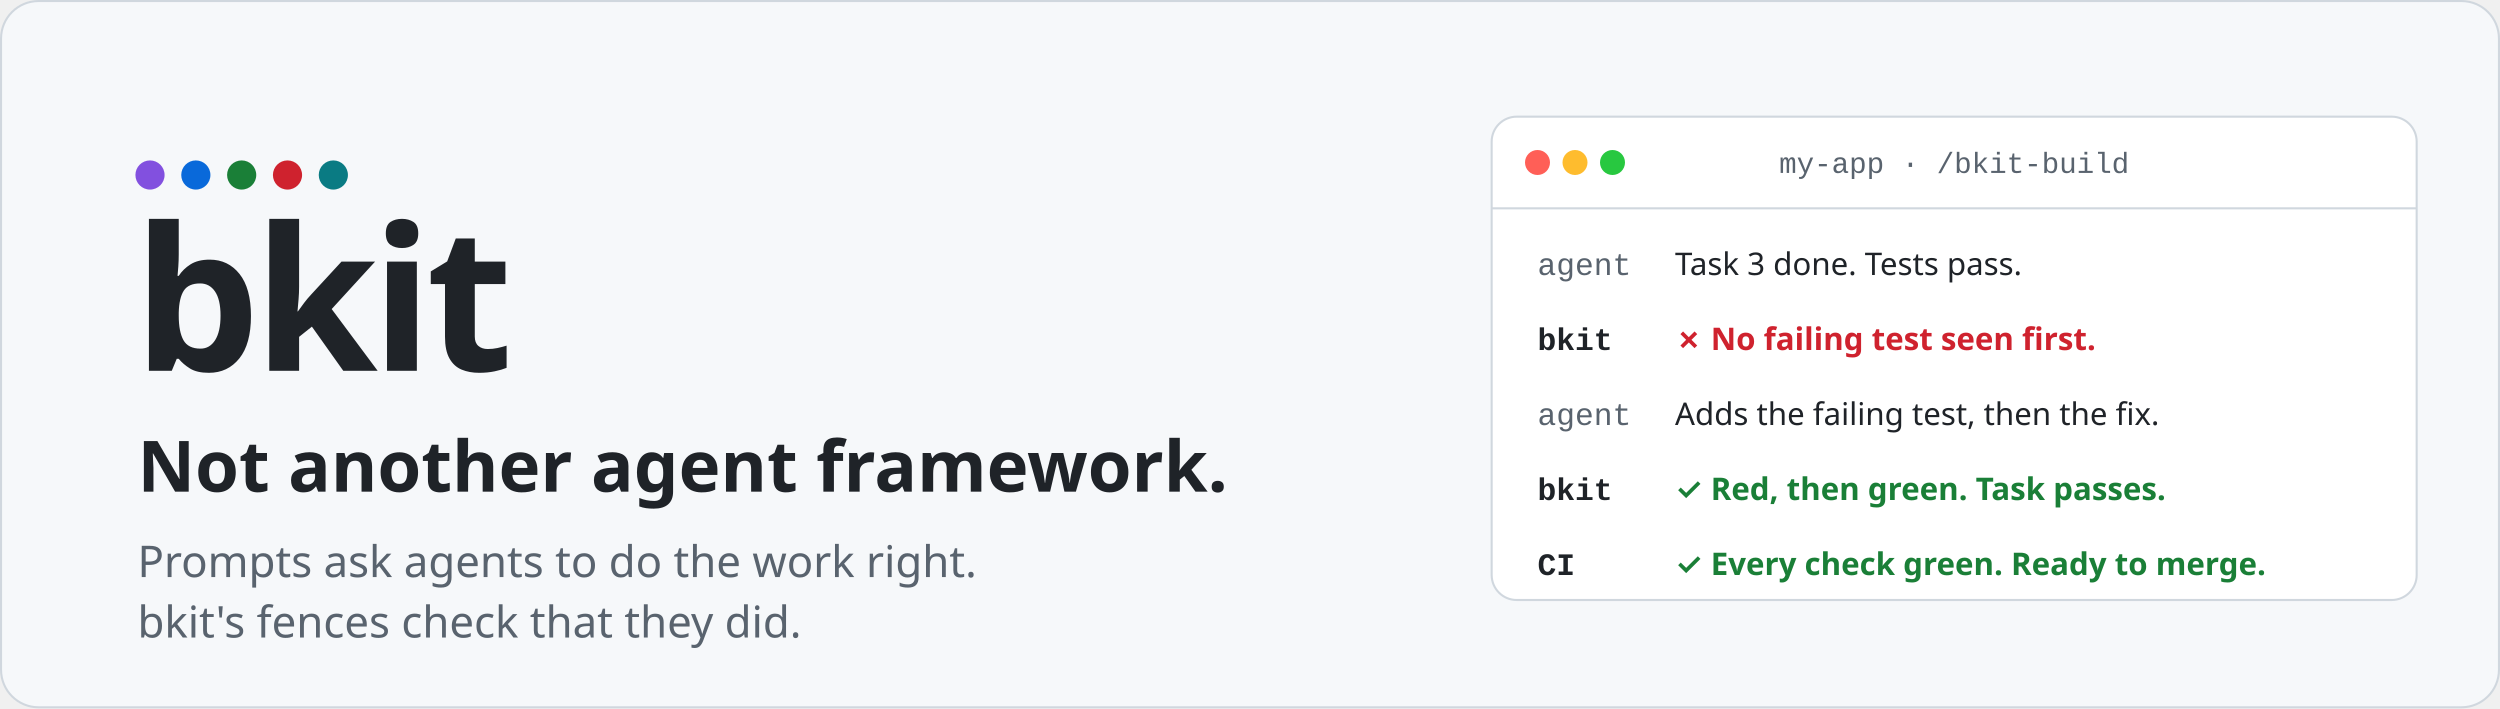
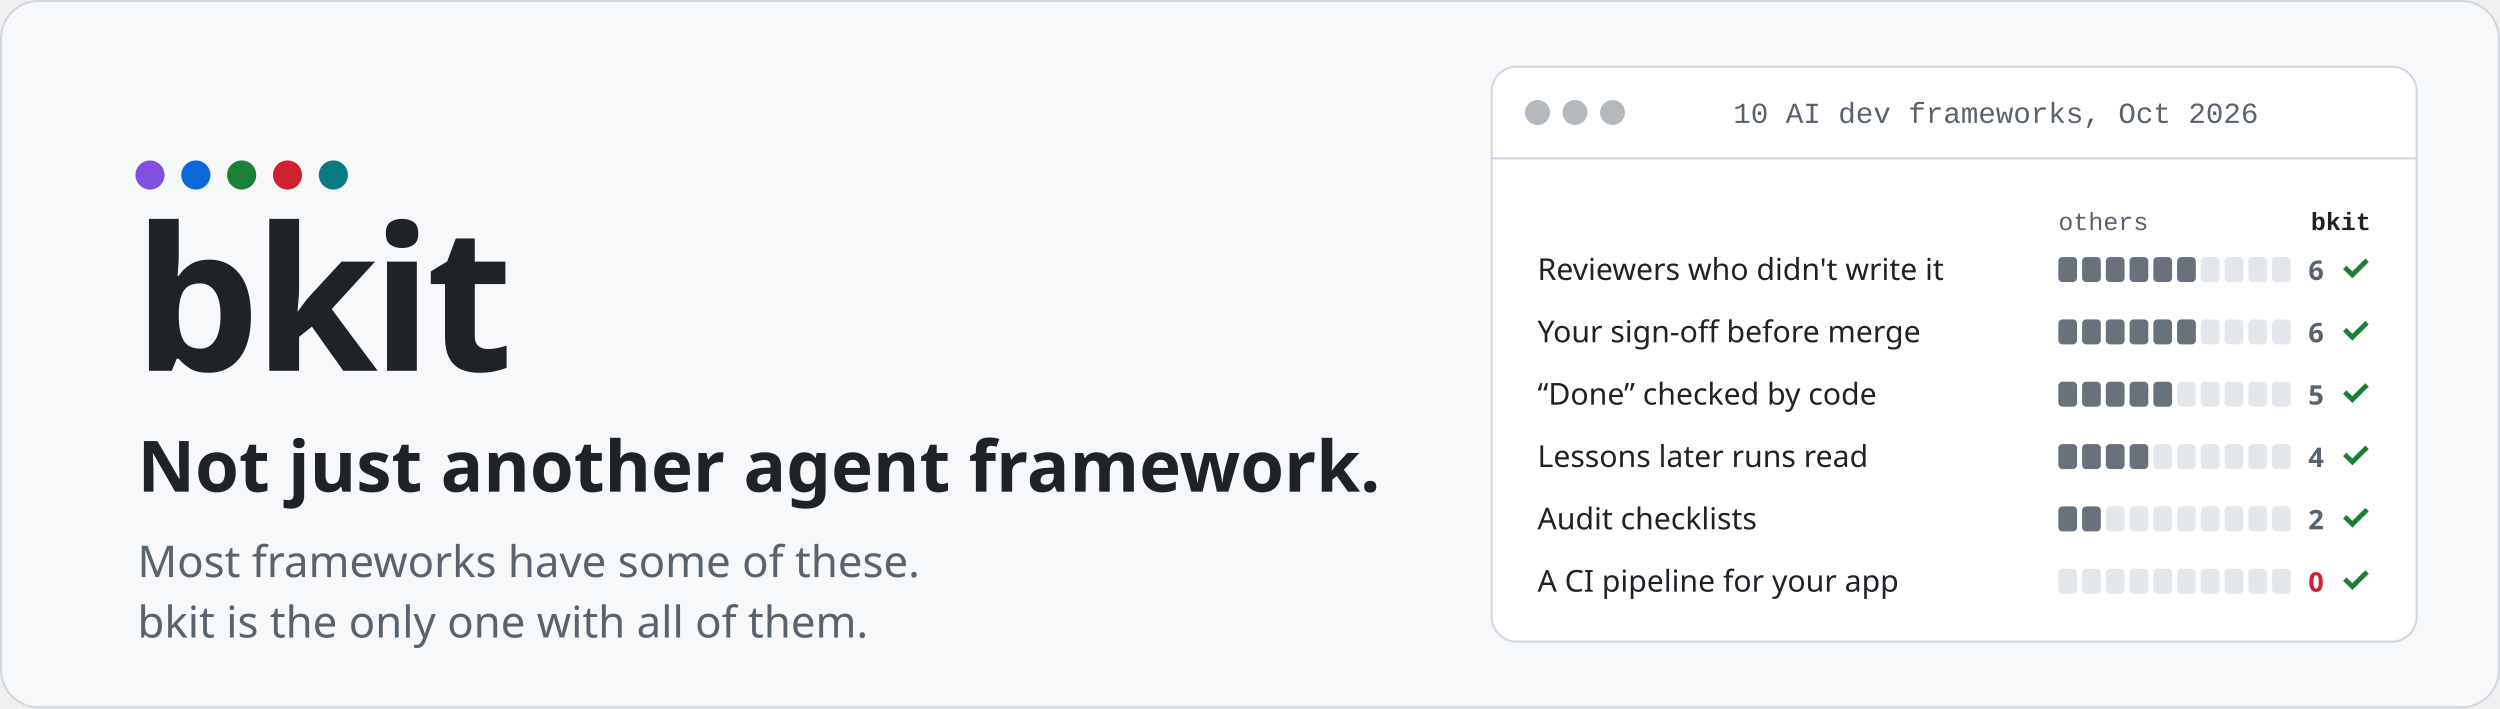
- <svg xmlns="http://www.w3.org/2000/svg" width="1200" height="340" viewBox="0 0 1200 340" role="img" aria-label="bkit — not another agent framework. Prompts ask agents to do the work right; bkit's fences check that they did. An agent says a task is done, bkit refuses it until the test has been seen failing first, and only then does the task pass.">
+ <svg xmlns="http://www.w3.org/2000/svg" width="1200" height="340" viewBox="0 0 1200 340" role="img" aria-label="bkit — not just another agent framework. Most frameworks have some of these; bkit is the only one with all of them. Of 10 AI development frameworks compared in Oct 2026: Reviewers who didn't write it, 6 of 10; Your sign-off before merge, 6 of 10; “Done” checked by code, 5 of 10; Lessons later runs read, 4 of 10; Audit checklists, 2 of 10; A CI pipeline for your app, 0 of 10. bkit has every one.">
  <rect x="0.5" y="0.5" width="1199" height="339" rx="18" fill="#f6f8fa" stroke="#d0d7de" />
  <circle cx="72" cy="84" r="7" fill="#8250df" />
  <circle cx="94" cy="84" r="7" fill="#0969da" />
  <circle cx="116" cy="84" r="7" fill="#1a7f37" />
  <circle cx="138" cy="84" r="7" fill="#cf222e" />
  <circle cx="160" cy="84" r="7" fill="#0a7b83" />
  <text x="64" y="178" font-family="-apple-system, BlinkMacSystemFont, 'Segoe UI', 'Noto Sans', Helvetica, Arial, sans-serif" font-size="96" font-weight="800" fill="#1f2328" text-anchor="start" letter-spacing="-3">bkit</text>
-   <text x="66" y="236" font-family="-apple-system, BlinkMacSystemFont, 'Segoe UI', 'Noto Sans', Helvetica, Arial, sans-serif" font-size="34" font-weight="700" fill="#1f2328" text-anchor="start">Not another agent framework.</text>
-   <text x="66" y="277" font-family="-apple-system, BlinkMacSystemFont, 'Segoe UI', 'Noto Sans', Helvetica, Arial, sans-serif" font-size="21" font-weight="400" fill="#59636e" text-anchor="start">Prompts ask agents to do the work right.</text>
-   <text x="66" y="306" font-family="-apple-system, BlinkMacSystemFont, 'Segoe UI', 'Noto Sans', Helvetica, Arial, sans-serif" font-size="21" font-weight="400" fill="#59636e" text-anchor="start">bkit's fences check that they did.</text>
-   <rect x="716" y="56" width="444" height="232" rx="12" fill="#ffffff" stroke="#d0d7de" />
-   <circle cx="738" cy="78" r="6" fill="#ff5f57" />
-   <circle cx="756" cy="78" r="6" fill="#febc2e" />
-   <circle cx="774" cy="78" r="6" fill="#28c840" />
-   <text x="938" y="83" font-family="ui-monospace, SFMono-Regular, 'SF Mono', Menlo, Consolas, 'Liberation Mono', monospace" font-size="14" font-weight="400" fill="#59636e" text-anchor="middle">my-app · /bkit-build</text>
-   <line x1="716" y1="100" x2="1160" y2="100" stroke="#d0d7de" />
-   <text x="738" y="132" font-family="ui-monospace, SFMono-Regular, 'SF Mono', Menlo, Consolas, 'Liberation Mono', monospace" font-size="15" font-weight="400" fill="#59636e" text-anchor="start">agent</text>
-   <text x="804" y="132" font-family="-apple-system, BlinkMacSystemFont, 'Segoe UI', 'Noto Sans', Helvetica, Arial, sans-serif" font-size="15" font-weight="400" fill="#1f2328" text-anchor="start">Task 3 done. Tests pass.</text>
-   <text x="738" y="168" font-family="ui-monospace, SFMono-Regular, 'SF Mono', Menlo, Consolas, 'Liberation Mono', monospace" font-size="15" font-weight="700" fill="#1f2328" text-anchor="start">bkit</text>
-   <text x="804" y="168" font-family="-apple-system, BlinkMacSystemFont, 'Segoe UI', 'Noto Sans', Helvetica, Arial, sans-serif" font-size="15" font-weight="600" fill="#cf222e" text-anchor="start">✗ No failing test seen first.</text>
-   <text x="738" y="204" font-family="ui-monospace, SFMono-Regular, 'SF Mono', Menlo, Consolas, 'Liberation Mono', monospace" font-size="15" font-weight="400" fill="#59636e" text-anchor="start">agent</text>
-   <text x="804" y="204" font-family="-apple-system, BlinkMacSystemFont, 'Segoe UI', 'Noto Sans', Helvetica, Arial, sans-serif" font-size="15" font-weight="400" fill="#1f2328" text-anchor="start">Adds the failing test, then the fix.</text>
-   <text x="738" y="240" font-family="ui-monospace, SFMono-Regular, 'SF Mono', Menlo, Consolas, 'Liberation Mono', monospace" font-size="15" font-weight="700" fill="#1f2328" text-anchor="start">bkit</text>
-   <text x="804" y="240" font-family="-apple-system, BlinkMacSystemFont, 'Segoe UI', 'Noto Sans', Helvetica, Arial, sans-serif" font-size="15" font-weight="600" fill="#1a7f37" text-anchor="start">✓ Red, then green. Task passes.</text>
-   <text x="738" y="276" font-family="ui-monospace, SFMono-Regular, 'SF Mono', Menlo, Consolas, 'Liberation Mono', monospace" font-size="15" font-weight="700" fill="#1f2328" text-anchor="start">CI</text>
-   <text x="804" y="276" font-family="-apple-system, BlinkMacSystemFont, 'Segoe UI', 'Noto Sans', Helvetica, Arial, sans-serif" font-size="15" font-weight="600" fill="#1a7f37" text-anchor="start">✓ Every check green. Ready to merge.</text>
+   <text x="66" y="236" font-family="-apple-system, BlinkMacSystemFont, 'Segoe UI', 'Noto Sans', Helvetica, Arial, sans-serif" font-size="34" font-weight="700" fill="#1f2328" text-anchor="start">Not just another agent framework.</text>
+   <text x="66" y="277" font-family="-apple-system, BlinkMacSystemFont, 'Segoe UI', 'Noto Sans', Helvetica, Arial, sans-serif" font-size="21" font-weight="400" fill="#59636e" text-anchor="start">Most frameworks have some of these.</text>
+   <text x="66" y="306" font-family="-apple-system, BlinkMacSystemFont, 'Segoe UI', 'Noto Sans', Helvetica, Arial, sans-serif" font-size="21" font-weight="400" fill="#59636e" text-anchor="start">bkit is the only one with all of them.</text>
+   <rect x="716" y="32" width="444" height="276" rx="12" fill="#ffffff" stroke="#d0d7de" />
+   <circle cx="738" cy="54" r="6" fill="#59636e" opacity="0.45" />
+   <circle cx="756" cy="54" r="6" fill="#59636e" opacity="0.45" />
+   <circle cx="774" cy="54" r="6" fill="#59636e" opacity="0.45" />
+   <text x="958" y="59" font-family="ui-monospace, SFMono-Regular, 'SF Mono', Menlo, Consolas, 'Liberation Mono', monospace" font-size="14" font-weight="400" fill="#59636e" text-anchor="middle">10 AI dev frameworks, Oct 2026</text>
+   <line x1="716" y1="76" x2="1160" y2="76" stroke="#d0d7de" />
+   <text x="988" y="110.44" font-family="ui-monospace, SFMono-Regular, 'SF Mono', Menlo, Consolas, 'Liberation Mono', monospace" font-size="12" font-weight="400" fill="#59636e" text-anchor="start">others</text>
+   <text x="1138" y="110.44" font-family="ui-monospace, SFMono-Regular, 'SF Mono', Menlo, Consolas, 'Liberation Mono', monospace" font-size="12" font-weight="700" fill="#1f2328" text-anchor="end">bkit</text>
+   <text x="738" y="134.379" font-family="-apple-system, BlinkMacSystemFont, 'Segoe UI', 'Noto Sans', Helvetica, Arial, sans-serif" font-size="14.5" font-weight="400" fill="#1f2328" text-anchor="start">Reviewers who didn't write it</text>
+   <rect x="988" y="123.379" width="9" height="12" rx="2" fill="#59636e" opacity="0.9" />
+   <rect x="999.4" y="123.379" width="9" height="12" rx="2" fill="#59636e" opacity="0.9" />
+   <rect x="1010.8" y="123.379" width="9" height="12" rx="2" fill="#59636e" opacity="0.9" />
+   <rect x="1022.2" y="123.379" width="9" height="12" rx="2" fill="#59636e" opacity="0.9" />
+   <rect x="1033.6" y="123.379" width="9" height="12" rx="2" fill="#59636e" opacity="0.9" />
+   <rect x="1045" y="123.379" width="9" height="12" rx="2" fill="#59636e" opacity="0.9" />
+   <rect x="1056.4" y="123.379" width="9" height="12" rx="2" fill="#d0d7de" opacity="0.6" />
+   <rect x="1067.8" y="123.379" width="9" height="12" rx="2" fill="#d0d7de" opacity="0.6" />
+   <rect x="1079.2" y="123.379" width="9" height="12" rx="2" fill="#d0d7de" opacity="0.6" />
+   <rect x="1090.6" y="123.379" width="9" height="12" rx="2" fill="#d0d7de" opacity="0.6" />
+   <text x="1108" y="134.379" font-family="-apple-system, BlinkMacSystemFont, 'Segoe UI', 'Noto Sans', Helvetica, Arial, sans-serif" font-size="13" font-weight="600" fill="#59636e" text-anchor="start">6</text>
+   <text x="1138" y="134.379" font-family="-apple-system, BlinkMacSystemFont, 'Segoe UI', 'Noto Sans', Helvetica, Arial, sans-serif" font-size="17" font-weight="700" fill="#1a7f37" text-anchor="end">✓</text>
+   <text x="738" y="164.303" font-family="-apple-system, BlinkMacSystemFont, 'Segoe UI', 'Noto Sans', Helvetica, Arial, sans-serif" font-size="14.5" font-weight="400" fill="#1f2328" text-anchor="start">Your sign-off before merge</text>
+   <rect x="988" y="153.303" width="9" height="12" rx="2" fill="#59636e" opacity="0.9" />
+   <rect x="999.4" y="153.303" width="9" height="12" rx="2" fill="#59636e" opacity="0.9" />
+   <rect x="1010.8" y="153.303" width="9" height="12" rx="2" fill="#59636e" opacity="0.9" />
+   <rect x="1022.2" y="153.303" width="9" height="12" rx="2" fill="#59636e" opacity="0.9" />
+   <rect x="1033.6" y="153.303" width="9" height="12" rx="2" fill="#59636e" opacity="0.9" />
+   <rect x="1045" y="153.303" width="9" height="12" rx="2" fill="#59636e" opacity="0.9" />
+   <rect x="1056.4" y="153.303" width="9" height="12" rx="2" fill="#d0d7de" opacity="0.6" />
+   <rect x="1067.8" y="153.303" width="9" height="12" rx="2" fill="#d0d7de" opacity="0.6" />
+   <rect x="1079.2" y="153.303" width="9" height="12" rx="2" fill="#d0d7de" opacity="0.6" />
+   <rect x="1090.6" y="153.303" width="9" height="12" rx="2" fill="#d0d7de" opacity="0.6" />
+   <text x="1108" y="164.303" font-family="-apple-system, BlinkMacSystemFont, 'Segoe UI', 'Noto Sans', Helvetica, Arial, sans-serif" font-size="13" font-weight="600" fill="#59636e" text-anchor="start">6</text>
+   <text x="1138" y="164.303" font-family="-apple-system, BlinkMacSystemFont, 'Segoe UI', 'Noto Sans', Helvetica, Arial, sans-serif" font-size="17" font-weight="700" fill="#1a7f37" text-anchor="end">✓</text>
+   <text x="738" y="194.228" font-family="-apple-system, BlinkMacSystemFont, 'Segoe UI', 'Noto Sans', Helvetica, Arial, sans-serif" font-size="14.5" font-weight="400" fill="#1f2328" text-anchor="start">“Done” checked by code</text>
+   <rect x="988" y="183.228" width="9" height="12" rx="2" fill="#59636e" opacity="0.9" />
+   <rect x="999.4" y="183.228" width="9" height="12" rx="2" fill="#59636e" opacity="0.9" />
+   <rect x="1010.8" y="183.228" width="9" height="12" rx="2" fill="#59636e" opacity="0.9" />
+   <rect x="1022.2" y="183.228" width="9" height="12" rx="2" fill="#59636e" opacity="0.9" />
+   <rect x="1033.6" y="183.228" width="9" height="12" rx="2" fill="#59636e" opacity="0.9" />
+   <rect x="1045" y="183.228" width="9" height="12" rx="2" fill="#d0d7de" opacity="0.6" />
+   <rect x="1056.4" y="183.228" width="9" height="12" rx="2" fill="#d0d7de" opacity="0.6" />
+   <rect x="1067.8" y="183.228" width="9" height="12" rx="2" fill="#d0d7de" opacity="0.6" />
+   <rect x="1079.2" y="183.228" width="9" height="12" rx="2" fill="#d0d7de" opacity="0.6" />
+   <rect x="1090.6" y="183.228" width="9" height="12" rx="2" fill="#d0d7de" opacity="0.6" />
+   <text x="1108" y="194.228" font-family="-apple-system, BlinkMacSystemFont, 'Segoe UI', 'Noto Sans', Helvetica, Arial, sans-serif" font-size="13" font-weight="600" fill="#59636e" text-anchor="start">5</text>
+   <text x="1138" y="194.228" font-family="-apple-system, BlinkMacSystemFont, 'Segoe UI', 'Noto Sans', Helvetica, Arial, sans-serif" font-size="17" font-weight="700" fill="#1a7f37" text-anchor="end">✓</text>
+   <text x="738" y="224.152" font-family="-apple-system, BlinkMacSystemFont, 'Segoe UI', 'Noto Sans', Helvetica, Arial, sans-serif" font-size="14.5" font-weight="400" fill="#1f2328" text-anchor="start">Lessons later runs read</text>
+   <rect x="988" y="213.152" width="9" height="12" rx="2" fill="#59636e" opacity="0.9" />
+   <rect x="999.4" y="213.152" width="9" height="12" rx="2" fill="#59636e" opacity="0.9" />
+   <rect x="1010.8" y="213.152" width="9" height="12" rx="2" fill="#59636e" opacity="0.9" />
+   <rect x="1022.2" y="213.152" width="9" height="12" rx="2" fill="#59636e" opacity="0.9" />
+   <rect x="1033.6" y="213.152" width="9" height="12" rx="2" fill="#d0d7de" opacity="0.6" />
+   <rect x="1045" y="213.152" width="9" height="12" rx="2" fill="#d0d7de" opacity="0.6" />
+   <rect x="1056.4" y="213.152" width="9" height="12" rx="2" fill="#d0d7de" opacity="0.6" />
+   <rect x="1067.8" y="213.152" width="9" height="12" rx="2" fill="#d0d7de" opacity="0.6" />
+   <rect x="1079.2" y="213.152" width="9" height="12" rx="2" fill="#d0d7de" opacity="0.6" />
+   <rect x="1090.6" y="213.152" width="9" height="12" rx="2" fill="#d0d7de" opacity="0.6" />
+   <text x="1108" y="224.152" font-family="-apple-system, BlinkMacSystemFont, 'Segoe UI', 'Noto Sans', Helvetica, Arial, sans-serif" font-size="13" font-weight="600" fill="#59636e" text-anchor="start">4</text>
+   <text x="1138" y="224.152" font-family="-apple-system, BlinkMacSystemFont, 'Segoe UI', 'Noto Sans', Helvetica, Arial, sans-serif" font-size="17" font-weight="700" fill="#1a7f37" text-anchor="end">✓</text>
+   <text x="738" y="254.076" font-family="-apple-system, BlinkMacSystemFont, 'Segoe UI', 'Noto Sans', Helvetica, Arial, sans-serif" font-size="14.5" font-weight="400" fill="#1f2328" text-anchor="start">Audit checklists</text>
+   <rect x="988" y="243.076" width="9" height="12" rx="2" fill="#59636e" opacity="0.9" />
+   <rect x="999.4" y="243.076" width="9" height="12" rx="2" fill="#59636e" opacity="0.9" />
+   <rect x="1010.8" y="243.076" width="9" height="12" rx="2" fill="#d0d7de" opacity="0.6" />
+   <rect x="1022.2" y="243.076" width="9" height="12" rx="2" fill="#d0d7de" opacity="0.6" />
+   <rect x="1033.6" y="243.076" width="9" height="12" rx="2" fill="#d0d7de" opacity="0.6" />
+   <rect x="1045" y="243.076" width="9" height="12" rx="2" fill="#d0d7de" opacity="0.6" />
+   <rect x="1056.4" y="243.076" width="9" height="12" rx="2" fill="#d0d7de" opacity="0.6" />
+   <rect x="1067.8" y="243.076" width="9" height="12" rx="2" fill="#d0d7de" opacity="0.6" />
+   <rect x="1079.2" y="243.076" width="9" height="12" rx="2" fill="#d0d7de" opacity="0.6" />
+   <rect x="1090.6" y="243.076" width="9" height="12" rx="2" fill="#d0d7de" opacity="0.6" />
+   <text x="1108" y="254.076" font-family="-apple-system, BlinkMacSystemFont, 'Segoe UI', 'Noto Sans', Helvetica, Arial, sans-serif" font-size="13" font-weight="600" fill="#59636e" text-anchor="start">2</text>
+   <text x="1138" y="254.076" font-family="-apple-system, BlinkMacSystemFont, 'Segoe UI', 'Noto Sans', Helvetica, Arial, sans-serif" font-size="17" font-weight="700" fill="#1a7f37" text-anchor="end">✓</text>
+   <text x="738" y="284" font-family="-apple-system, BlinkMacSystemFont, 'Segoe UI', 'Noto Sans', Helvetica, Arial, sans-serif" font-size="14.5" font-weight="400" fill="#1f2328" text-anchor="start">A CI pipeline for your app</text>
+   <rect x="988" y="273" width="9" height="12" rx="2" fill="#d0d7de" opacity="0.6" />
+   <rect x="999.4" y="273" width="9" height="12" rx="2" fill="#d0d7de" opacity="0.6" />
+   <rect x="1010.8" y="273" width="9" height="12" rx="2" fill="#d0d7de" opacity="0.6" />
+   <rect x="1022.2" y="273" width="9" height="12" rx="2" fill="#d0d7de" opacity="0.6" />
+   <rect x="1033.6" y="273" width="9" height="12" rx="2" fill="#d0d7de" opacity="0.6" />
+   <rect x="1045" y="273" width="9" height="12" rx="2" fill="#d0d7de" opacity="0.6" />
+   <rect x="1056.4" y="273" width="9" height="12" rx="2" fill="#d0d7de" opacity="0.6" />
+   <rect x="1067.8" y="273" width="9" height="12" rx="2" fill="#d0d7de" opacity="0.6" />
+   <rect x="1079.2" y="273" width="9" height="12" rx="2" fill="#d0d7de" opacity="0.6" />
+   <rect x="1090.6" y="273" width="9" height="12" rx="2" fill="#d0d7de" opacity="0.6" />
+   <text x="1108" y="284" font-family="-apple-system, BlinkMacSystemFont, 'Segoe UI', 'Noto Sans', Helvetica, Arial, sans-serif" font-size="13" font-weight="600" fill="#cf222e" text-anchor="start">0</text>
+   <text x="1138" y="284" font-family="-apple-system, BlinkMacSystemFont, 'Segoe UI', 'Noto Sans', Helvetica, Arial, sans-serif" font-size="17" font-weight="700" fill="#1a7f37" text-anchor="end">✓</text>
</svg>
